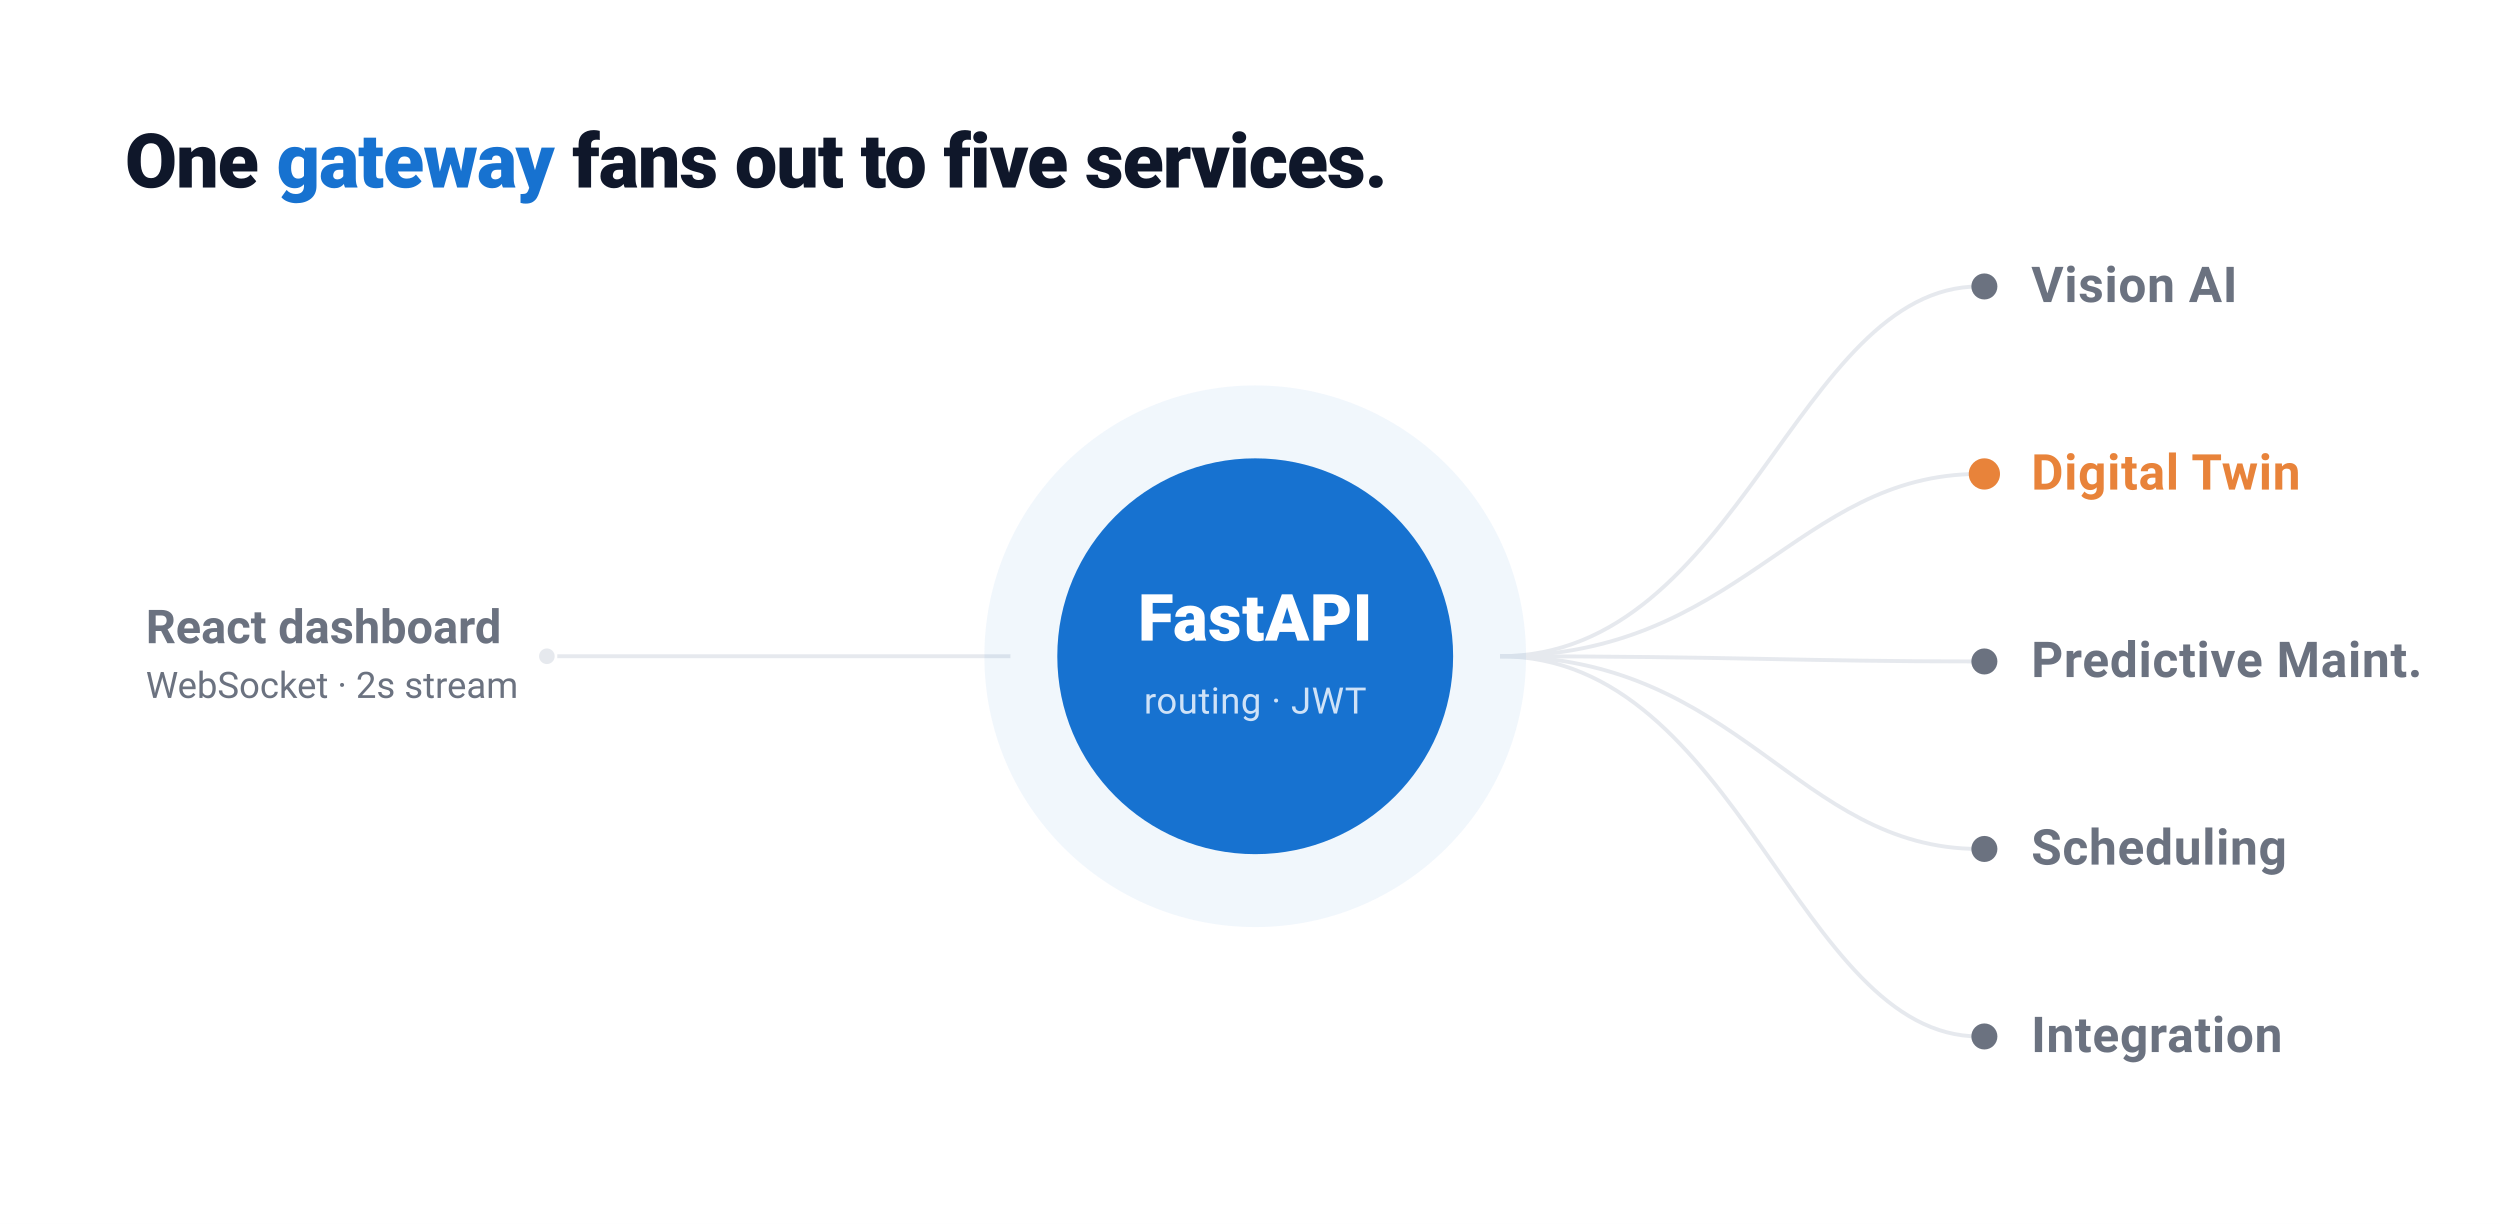
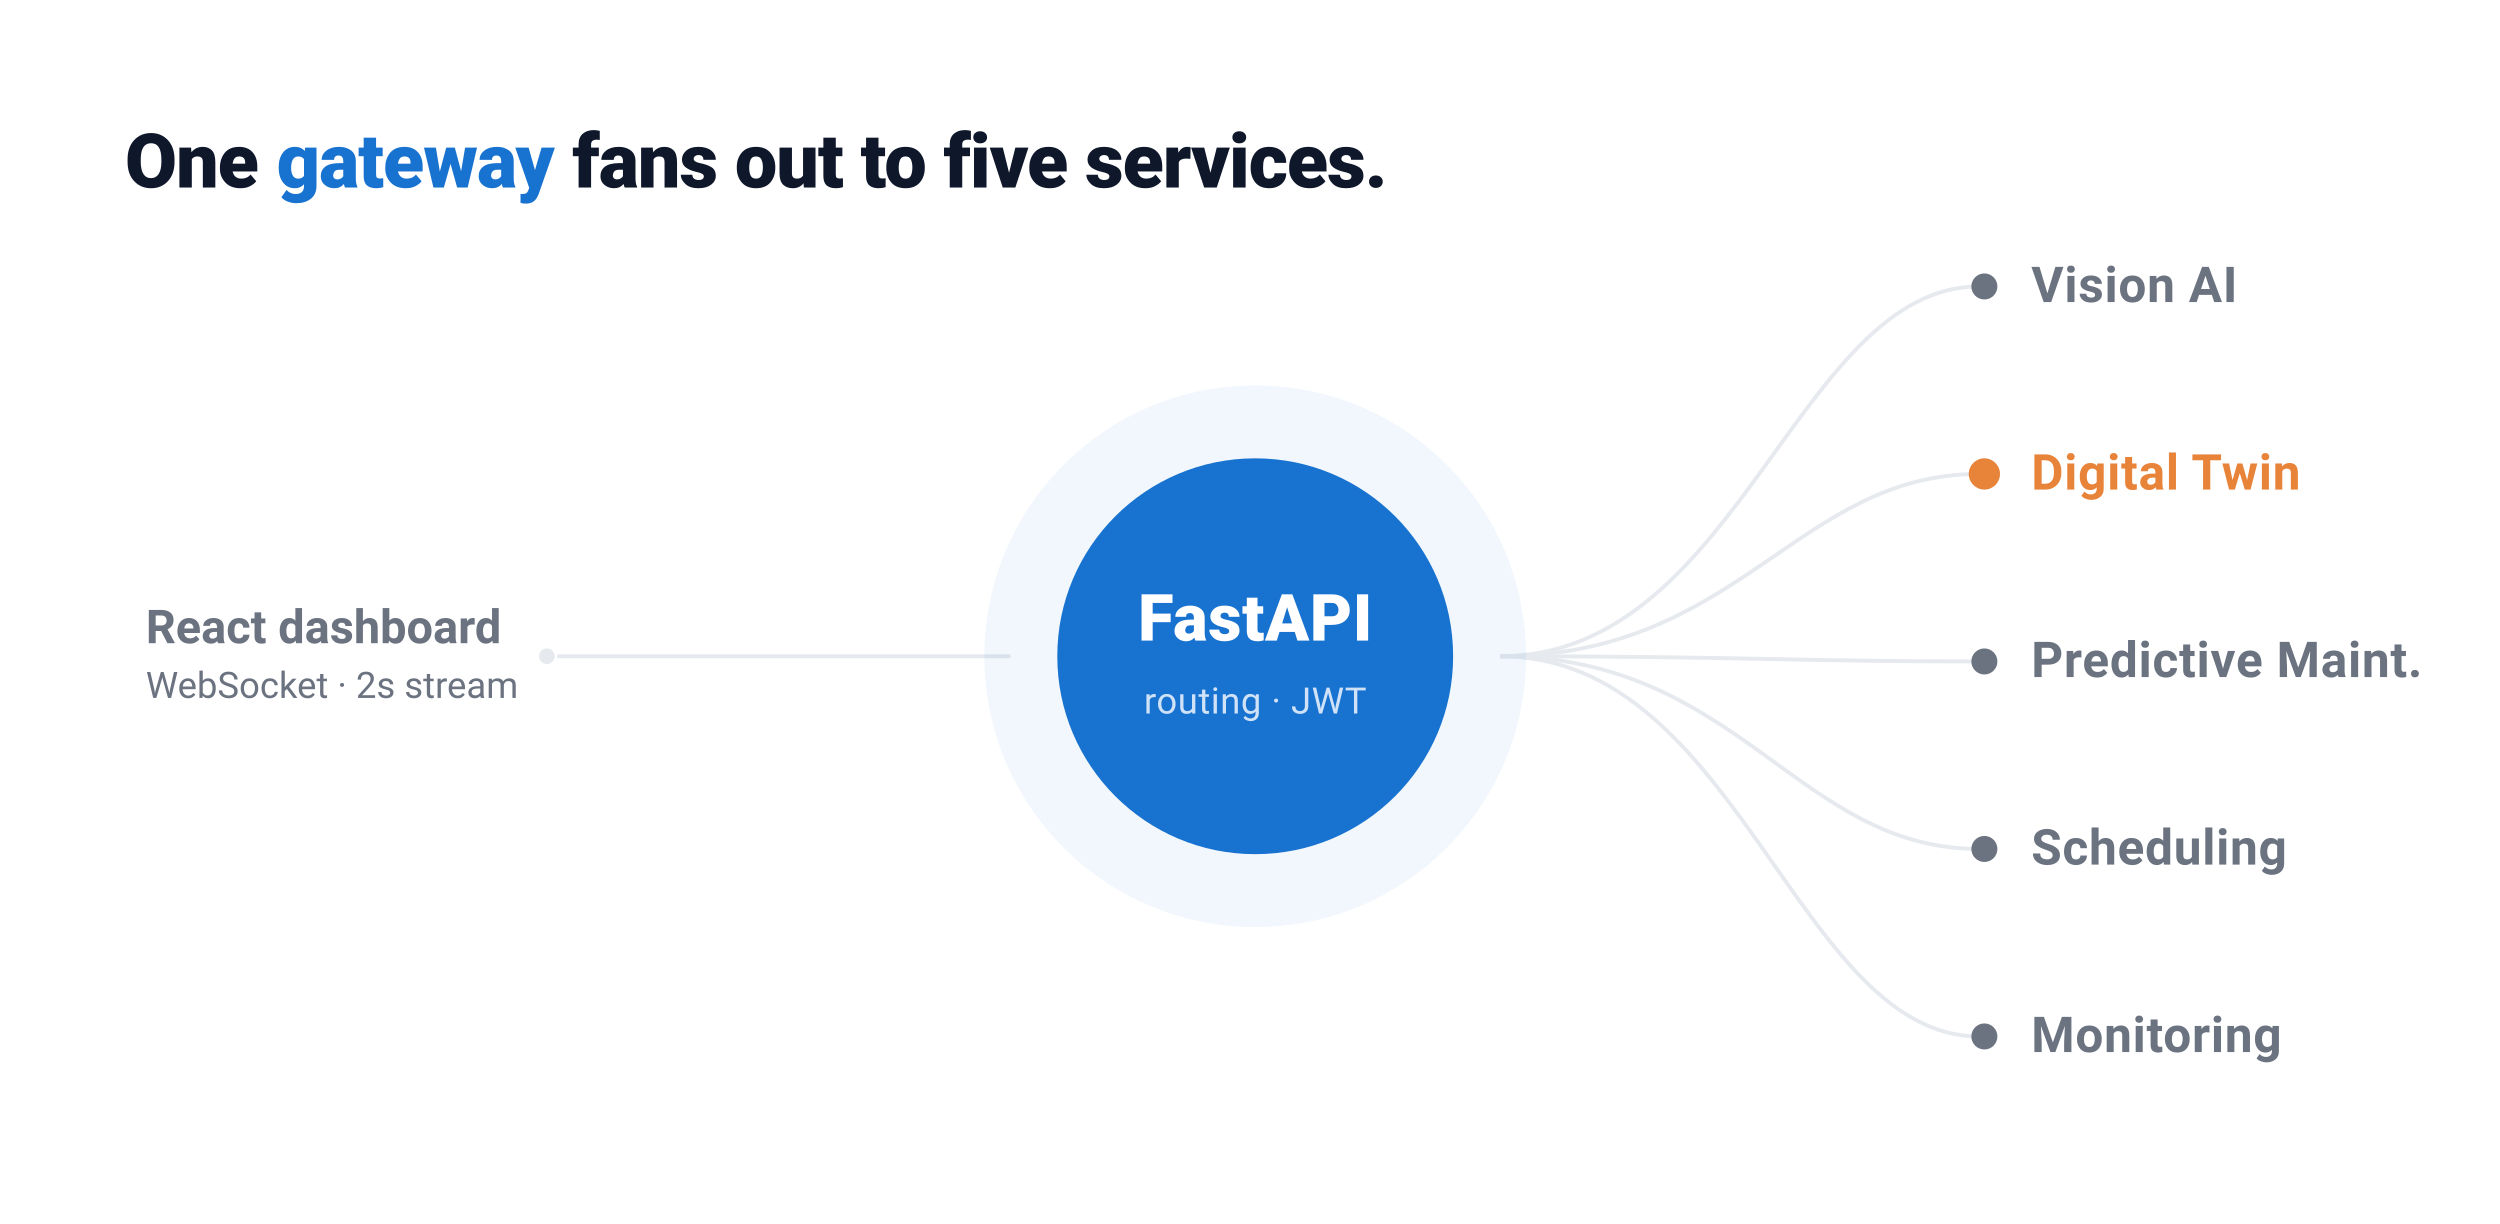
<svg xmlns="http://www.w3.org/2000/svg" viewBox="0 0 960 470" font-family="ui-sans-serif, system-ui, -apple-system, 'Segoe UI', Roboto, sans-serif">
  <rect width="960" height="470" fill="#ffffff" />
  <text x="48" y="72" font-size="29" font-weight="800" fill="#0f172a" letter-spacing="-0.4">One <tspan fill="#1772d0">gateway</tspan> fans out to five services.</text>
  <g stroke="#e6e9ee" stroke-width="1.5" fill="none">
    <path d="M214 252 C 300 252, 320 252, 388 252" />
  </g>
  <circle cx="210" cy="252" r="3" fill="#e6e9ee" />
  <text x="56" y="247" font-size="18" font-weight="600" fill="#6b7280">React dashboard</text>
  <text x="56" y="268" font-size="14" fill="#6b7280">WebSocket · 2s stream</text>
  <g stroke="#e6e9ee" stroke-width="1.5" fill="none">
    <path d="M576 252 C 668 252, 690 110, 760 110" />
    <path d="M576 252 C 668 252, 690 182, 760 182" />
    <path d="M576 252 C 668 252, 690 254, 760 254" />
    <path d="M576 252 C 668 252, 690 326, 760 326" />
    <path d="M576 252 C 668 252, 690 398, 760 398" />
  </g>
  <circle cx="482" cy="252" r="104" fill="#1772d0" opacity="0.06" />
  <circle cx="482" cy="252" r="76" fill="#1772d0" />
  <text x="482" y="246" text-anchor="middle" font-size="25" font-weight="800" letter-spacing="0.2" fill="#ffffff">FastAPI</text>
  <text x="482" y="274" text-anchor="middle" font-size="14" letter-spacing="0.2" fill="#cfe2f7">routing · JWT</text>
  <circle cx="762" cy="110" r="5" fill="#6b7280" />
  <text x="780" y="116" font-size="19" font-weight="600" fill="#6b7280" letter-spacing="0.3">Vision AI</text>
  <circle cx="762" cy="182" r="6" fill="#e8833a" />
  <text x="780" y="188" font-size="19" font-weight="700" fill="#e8833a" letter-spacing="0.3">Digital Twin</text>
  <circle cx="762" cy="254" r="5" fill="#6b7280" />
  <text x="780" y="260" font-size="19" font-weight="600" fill="#6b7280" letter-spacing="0.3">Predictive Maint.</text>
  <circle cx="762" cy="326" r="5" fill="#6b7280" />
  <text x="780" y="332" font-size="19" font-weight="600" fill="#6b7280" letter-spacing="0.3">Scheduling</text>
  <circle cx="762" cy="398" r="5" fill="#6b7280" />
-   <text x="780" y="404" font-size="19" font-weight="600" fill="#6b7280" letter-spacing="0.3">Integration</text>
+   <text x="780" y="404" font-size="19" font-weight="600" fill="#6b7280" letter-spacing="0.3">Monitoring</text>
</svg>
